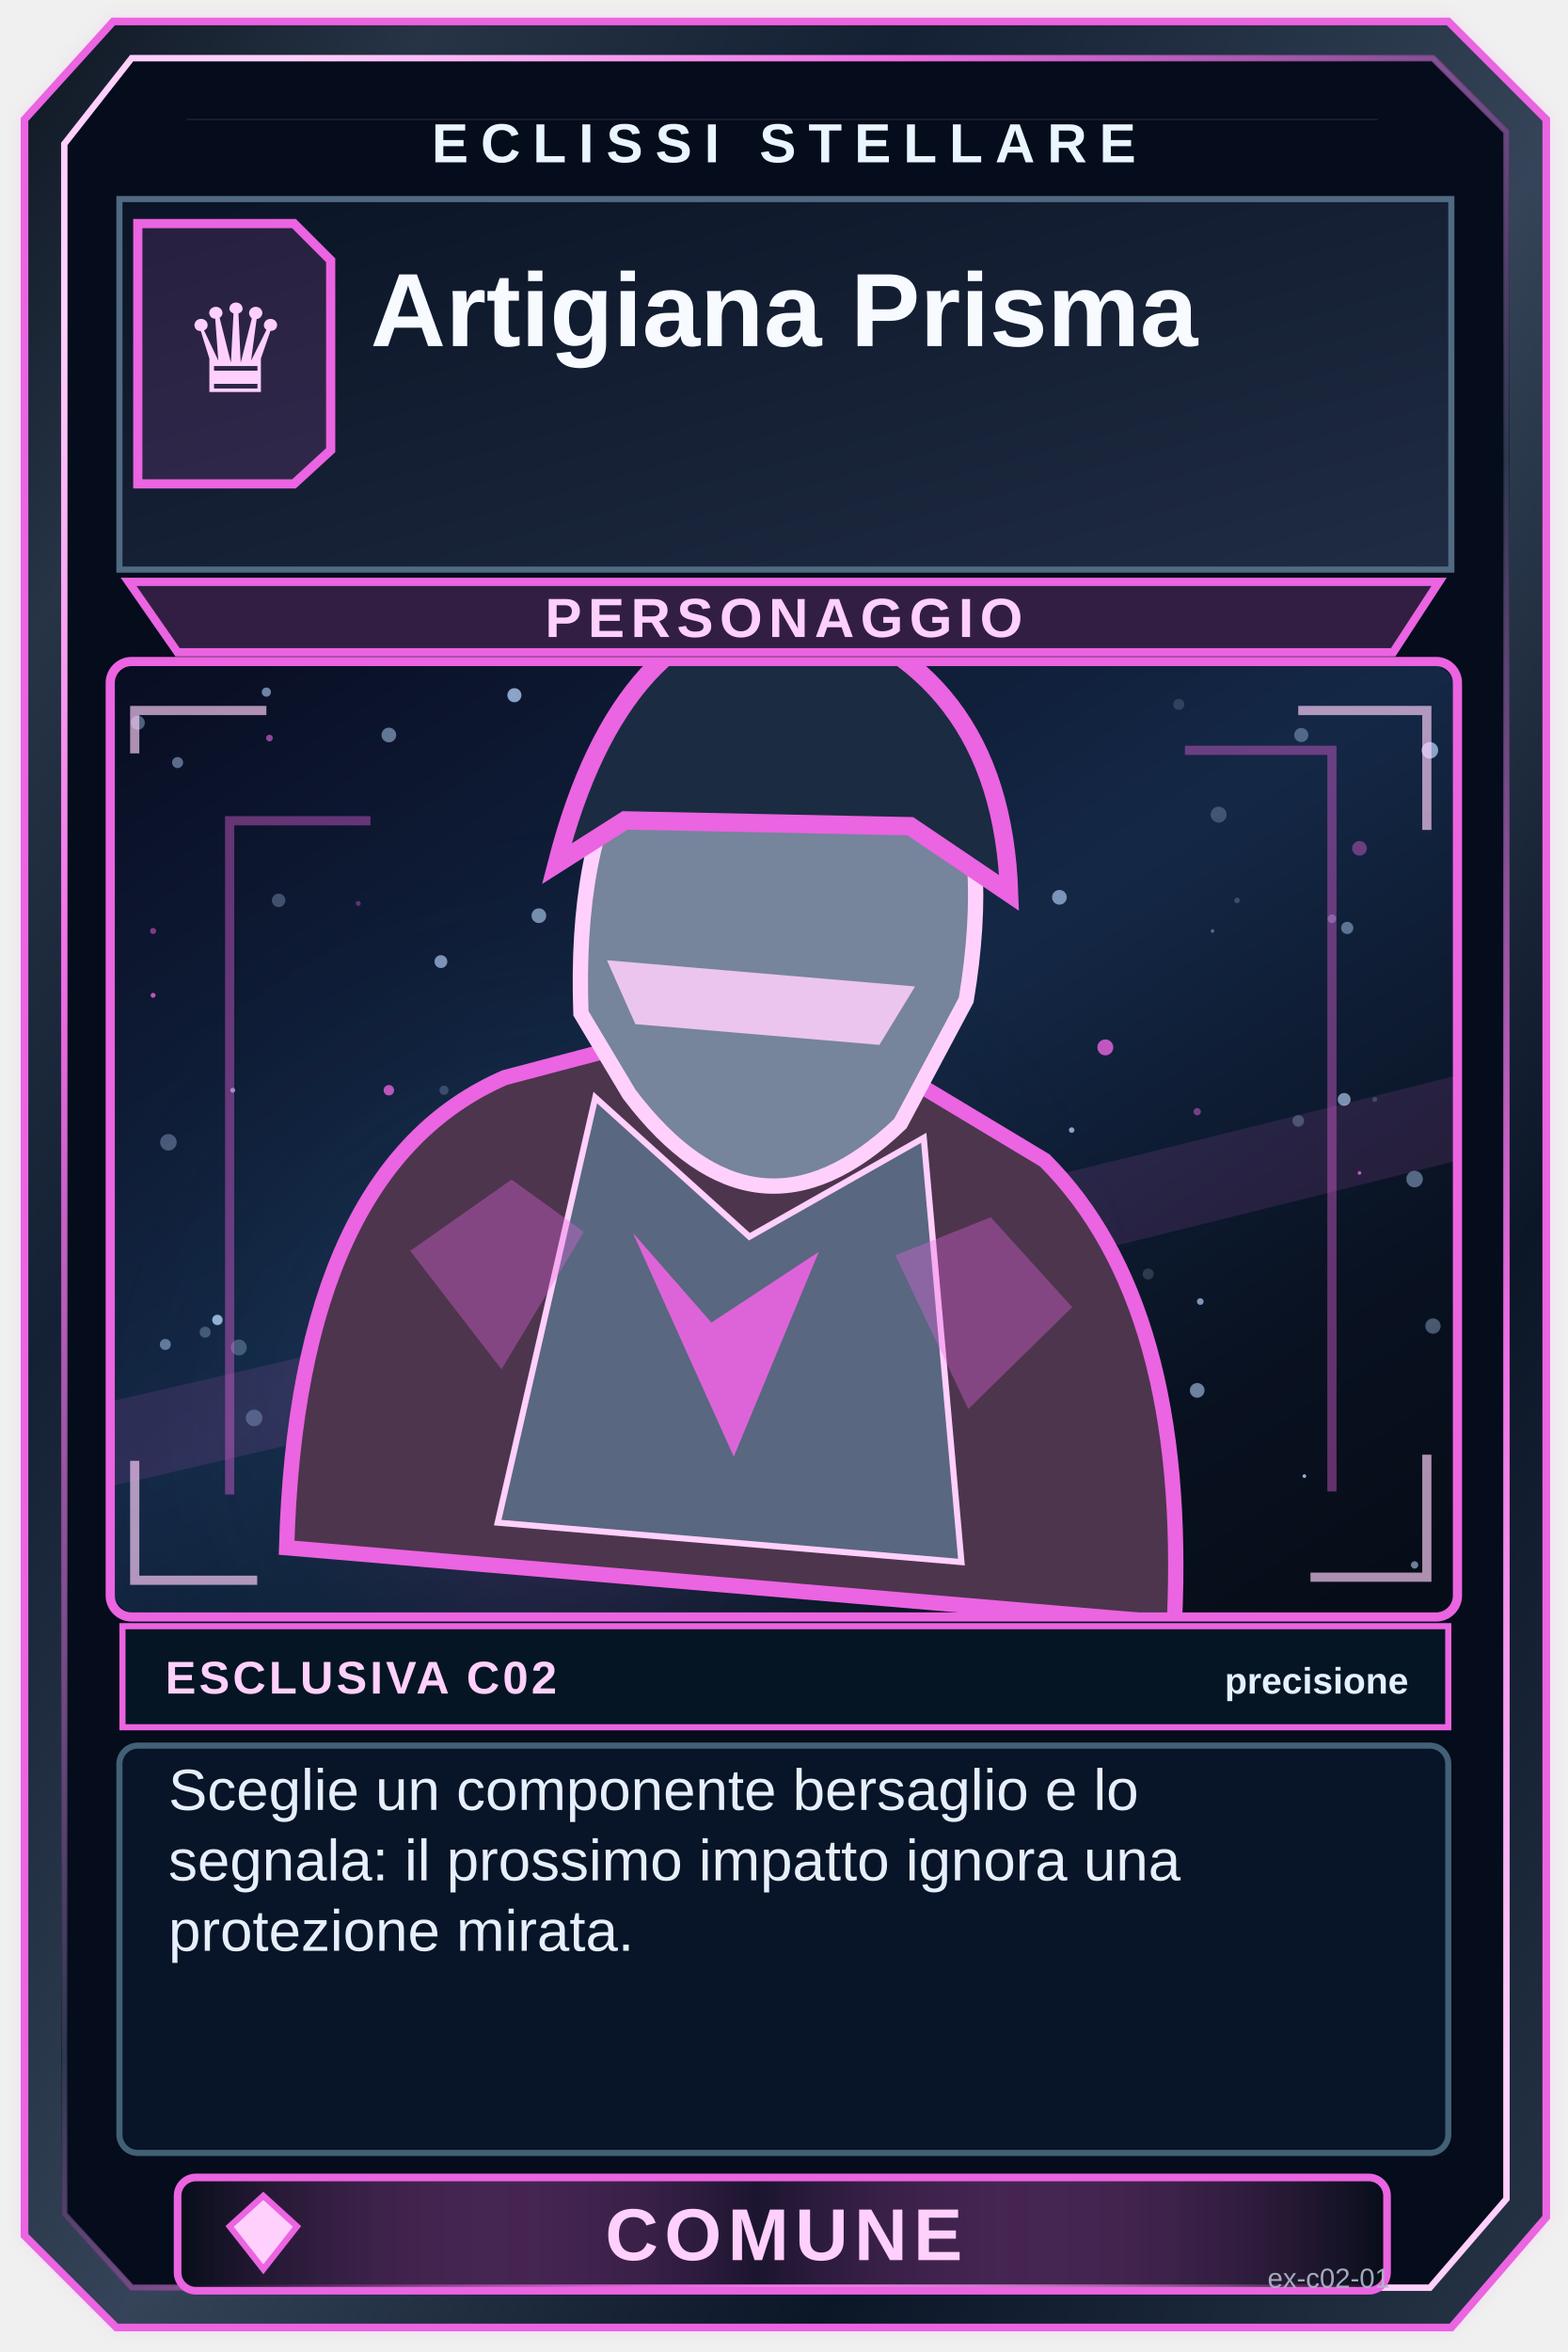
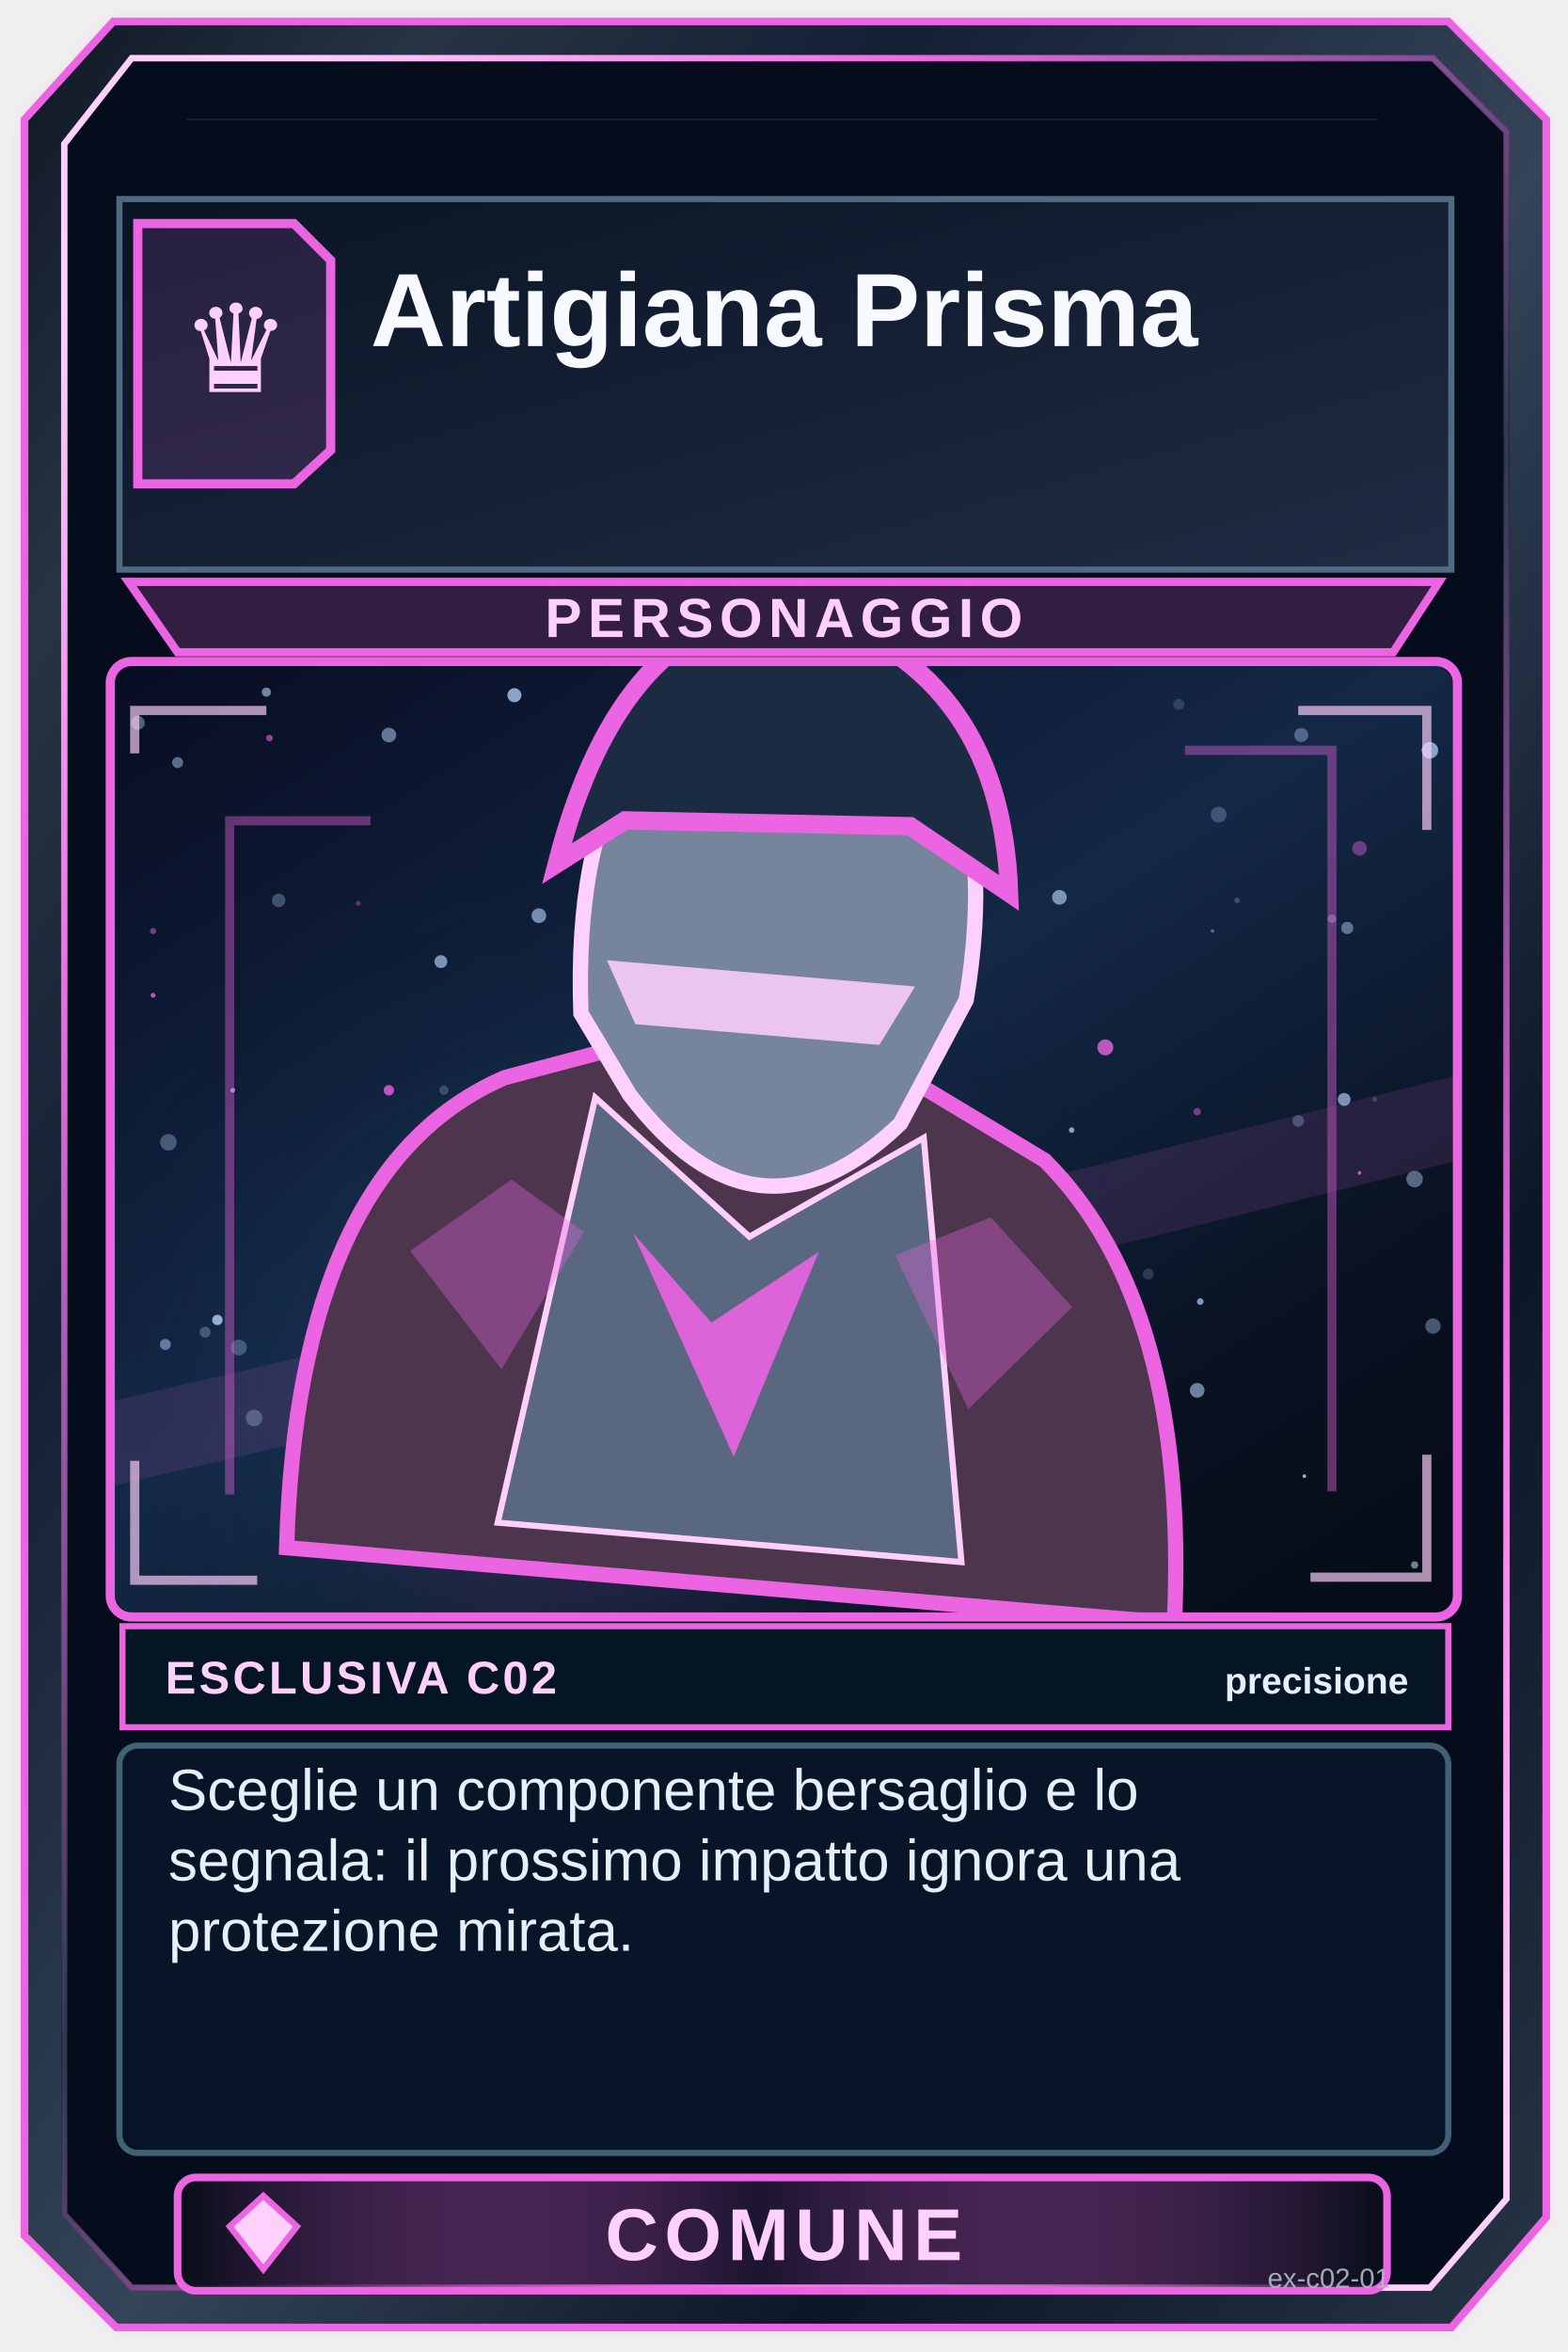
<svg xmlns="http://www.w3.org/2000/svg" width="512" height="768" viewBox="0 0 512 768" role="img" aria-label="Artigiana Prisma · PERSONAGGIO · COMUNE">
  <defs>
    <linearGradient id="metal" x1="0" y1="0" x2="1" y2="1">
      <stop stop-color="#101824" />
      <stop offset=".13" stop-color="#263446" />
      <stop offset=".29" stop-color="#142033" />
      <stop offset=".53" stop-color="#354458" />
      <stop offset=".76" stop-color="#0b1627" />
      <stop offset="1" stop-color="#263446" />
    </linearGradient>
    <linearGradient id="rim" x1=".15" y1="0" x2=".87" y2="1">
      <stop stop-color="#ffd0fb" />
      <stop offset=".2" stop-color="#eb64e1" />
      <stop offset=".52" stop-color="#19283c" />
      <stop offset=".78" stop-color="#eb64e1" />
      <stop offset="1" stop-color="#ffd0fb" />
    </linearGradient>
    <linearGradient id="spaceSky" x1="0" y1="0" x2=".9" y2="1">
      <stop stop-color="#080d22" />
      <stop offset=".49" stop-color="#142846" />
      <stop offset=".82" stop-color="#091222" />
      <stop offset="1" stop-color="#070d18" />
    </linearGradient>
    <radialGradient id="planet">
      <stop stop-color="#eb64e1" stop-opacity=".65" />
      <stop offset=".52" stop-color="#194761" stop-opacity=".42" />
      <stop offset="1" stop-color="#0a1529" stop-opacity=".05" />
    </radialGradient>
    <linearGradient id="titlePanel" x1="0" x2="1" y1="0" y2="1">
      <stop stop-color="#0a1426" />
      <stop offset="1" stop-color="#202c43" />
    </linearGradient>
    <linearGradient id="rarityShine" x1="0" y1="0" x2="1" y2="0">
      <stop stop-color="#070d19" />
      <stop offset=".48" stop-color="#eb64e1" stop-opacity="0.1" />
      <stop offset="1" stop-color="#070d19" />
    </linearGradient>
    <filter id="rimGlow" x="-30%" y="-30%" width="160%" height="160%">
      <feGaussianBlur stdDeviation="2.45" />
    </filter>
    <filter id="beamGlow" x="-70%" y="-70%" width="240%" height="240%">
      <feGaussianBlur stdDeviation="4" />
    </filter>
    <clipPath id="artClip">
      <rect x="37" y="217" width="438" height="310" rx="8" />
    </clipPath>
  </defs>
  <path d="M37 7H473L505 39V724L474 760H38L8 730V39Z" fill="#030712" stroke="#eb64e1" stroke-width="2.8" opacity="0.12" filter="url(#rimGlow)" />
  <path d="M37 7H473L505 39V724L474 760H38L8 730V39Z" fill="url(#metal)" stroke="#eb64e1" stroke-width="2.5" />
  <path d="M43 19H468L492 43V718L467 747H43L21 723V47Z" fill="#050c1b" stroke="url(#rim)" stroke-width="2.1" />
  <path d="M43 19H468L492 43V718L467 747H43L21 723V47Z" fill="none" stroke="#ffd0fb" stroke-width="1.35" opacity="0.1" />
  <path d="M61 39H450" stroke="#ffd0fb" stroke-width="0.5" opacity="0.1" />
  <path d="M32 85V51L52 29H135 M376 29H458L482 52V122 M32 648V715L50 735H128 M382 735H460L481 713V647" fill="none" stroke="#f7fcff" stroke-width="1" opacity="0" />
  <path d="M61 43H450" stroke="#fff" stroke-width="1" opacity="0" />
-   <text x="256" y="53" text-anchor="middle" fill="#e9f5ff" font-size="18" font-family="Arial, sans-serif" font-weight="700" letter-spacing="4">ECLISSI STELLARE</text>
  <path d="M39 65H474V186H39Z" fill="url(#titlePanel)" stroke="#506a82" stroke-width="2" />
  <path d="M45 73H96L108 85V147L96 158H45Z" fill="#eb64e1" fill-opacity=".13" stroke="#eb64e1" stroke-width="3" />
  <text x="77" y="128" text-anchor="middle" fill="#ffd0fb" font-family="Arial, sans-serif" font-size="40" font-weight="bold">♛</text>
  <text x="121" y="113" fill="#f7faff" font-family="Arial,sans-serif" font-size="34" font-weight="800">Artigiana Prisma</text>
  <path d="M42 190H470L455 213H58Z" fill="#eb64e1" fill-opacity=".20" stroke="#eb64e1" stroke-width="2.7" />
  <text x="256" y="208" text-anchor="middle" fill="#ffd0fb" font-family="Arial,sans-serif" font-size="18" font-weight="900" letter-spacing="2">PERSONAGGIO</text>
  <g clip-path="url(#artClip)">
    <rect x="37" y="217" width="438" height="310" fill="url(#spaceSky)" />
    <circle cx="186" cy="464" r="192" fill="url(#planet)" opacity=".34" />
    <path d="M12 477Q218 430 508 357" fill="none" stroke="#eb64e1" stroke-width="27" opacity=".12" />
    <circle cx="127" cy="356" r="1.7" fill="#eb64e1" opacity="0.78" />
    <circle cx="467" cy="245" r="2.7" fill="#b9d7ff" opacity="0.71" />
    <circle cx="144" cy="314" r="2.1" fill="#b9d7ff" opacity="0.64" />
    <circle cx="396" cy="304" r="0.6" fill="#b9d7ff" opacity="0.39" />
    <circle cx="168" cy="227" r="2.3" fill="#b9d7ff" opacity="0.73" />
    <circle cx="391" cy="454" r="2.4" fill="#b9d7ff" opacity="0.56" />
    <circle cx="254" cy="277" r="1.3" fill="#eb64e1" opacity="0.72" />
    <circle cx="132" cy="499" r="1.7" fill="#b9d7ff" opacity="0.19" />
    <circle cx="305" cy="408" r="2.1" fill="#b9d7ff" opacity="0.29" />
    <circle cx="91" cy="294" r="2.2" fill="#b9d7ff" opacity="0.30" />
    <circle cx="435" cy="300" r="1.4" fill="#b9d7ff" opacity="0.37" />
    <circle cx="242" cy="302" r="0.9" fill="#b9d7ff" opacity="0.21" />
    <circle cx="391" cy="363" r="1.2" fill="#eb64e1" opacity="0.47" />
    <circle cx="404" cy="294" r="0.9" fill="#b9d7ff" opacity="0.24" />
    <circle cx="176" cy="299" r="2.4" fill="#b9d7ff" opacity="0.60" />
    <circle cx="87" cy="226" r="1.5" fill="#b9d7ff" opacity="0.58" />
    <circle cx="168" cy="424" r="1.2" fill="#b9d7ff" opacity="0.65" />
    <circle cx="375" cy="416" r="1.8" fill="#b9d7ff" opacity="0.18" />
    <circle cx="304" cy="270" r="0.6" fill="#eb64e1" opacity="0.46" />
    <circle cx="192" cy="441" r="2.4" fill="#b9d7ff" opacity="0.24" />
    <circle cx="462" cy="511" r="1.2" fill="#b9d7ff" opacity="0.57" />
    <circle cx="168" cy="503" r="1.2" fill="#b9d7ff" opacity="0.64" />
    <circle cx="343" cy="456" r="2.7" fill="#b9d7ff" opacity="0.39" />
    <circle cx="449" cy="359" r="0.8" fill="#b9d7ff" opacity="0.21" />
    <circle cx="117" cy="295" r="0.8" fill="#eb64e1" opacity="0.36" />
    <circle cx="134" cy="440" r="1.4" fill="#b9d7ff" opacity="0.38" />
    <circle cx="145" cy="356" r="1.5" fill="#b9d7ff" opacity="0.23" />
    <circle cx="45" cy="236" r="2.3" fill="#b9d7ff" opacity="0.40" />
    <circle cx="184" cy="511" r="1.0" fill="#b9d7ff" opacity="0.59" />
    <circle cx="302" cy="318" r="1.5" fill="#b9d7ff" opacity="0.33" />
    <circle cx="232" cy="326" r="1.6" fill="#eb64e1" opacity="0.63" />
    <circle cx="366" cy="470" r="0.6" fill="#b9d7ff" opacity="0.29" />
    <circle cx="425" cy="240" r="2.3" fill="#b9d7ff" opacity="0.37" />
    <circle cx="299" cy="306" r="1.0" fill="#b9d7ff" opacity="0.32" />
    <circle cx="440" cy="303" r="2.0" fill="#b9d7ff" opacity="0.45" />
    <circle cx="222" cy="323" r="1.4" fill="#b9d7ff" opacity="0.28" />
    <circle cx="88" cy="241" r="1.1" fill="#eb64e1" opacity="0.60" />
    <circle cx="127" cy="240" r="2.4" fill="#b9d7ff" opacity="0.50" />
    <circle cx="262" cy="250" r="1.3" fill="#b9d7ff" opacity="0.73" />
    <circle cx="462" cy="385" r="2.7" fill="#b9d7ff" opacity="0.43" />
    <circle cx="385" cy="230" r="1.8" fill="#b9d7ff" opacity="0.17" />
    <circle cx="76" cy="356" r="0.8" fill="#b9d7ff" opacity="0.68" />
    <circle cx="50" cy="325" r="0.8" fill="#eb64e1" opacity="0.80" />
    <circle cx="54" cy="439" r="1.8" fill="#b9d7ff" opacity="0.48" />
    <circle cx="149" cy="485" r="1.6" fill="#b9d7ff" opacity="0.50" />
    <circle cx="223" cy="306" r="2.5" fill="#b9d7ff" opacity="0.40" />
    <circle cx="83" cy="463" r="2.7" fill="#b9d7ff" opacity="0.29" />
    <circle cx="271" cy="476" r="1.4" fill="#b9d7ff" opacity="0.57" />
    <circle cx="444" cy="277" r="2.4" fill="#eb64e1" opacity="0.41" />
    <circle cx="353" cy="468" r="1.1" fill="#b9d7ff" opacity="0.24" />
    <circle cx="58" cy="249" r="1.8" fill="#b9d7ff" opacity="0.46" />
    <circle cx="346" cy="293" r="2.4" fill="#b9d7ff" opacity="0.62" />
    <circle cx="218" cy="340" r="2.4" fill="#b9d7ff" opacity="0.70" />
    <circle cx="299" cy="379" r="0.6" fill="#b9d7ff" opacity="0.60" />
    <circle cx="289" cy="234" r="2.6" fill="#eb64e1" opacity="0.35" />
    <circle cx="377" cy="507" r="1.3" fill="#b9d7ff" opacity="0.35" />
    <circle cx="67" cy="435" r="1.8" fill="#b9d7ff" opacity="0.29" />
    <circle cx="296" cy="343" r="2.6" fill="#b9d7ff" opacity="0.39" />
    <circle cx="350" cy="369" r="0.9" fill="#b9d7ff" opacity="0.73" />
    <circle cx="392" cy="425" r="1.1" fill="#b9d7ff" opacity="0.66" />
    <circle cx="444" cy="383" r="0.6" fill="#eb64e1" opacity="0.81" />
    <circle cx="468" cy="433" r="2.5" fill="#b9d7ff" opacity="0.36" />
    <circle cx="276" cy="455" r="1.1" fill="#b9d7ff" opacity="0.21" />
    <circle cx="274" cy="499" r="1.5" fill="#b9d7ff" opacity="0.37" />
    <circle cx="302" cy="508" r="2.1" fill="#b9d7ff" opacity="0.79" />
    <circle cx="328" cy="372" r="1.4" fill="#b9d7ff" opacity="0.54" />
    <circle cx="50" cy="304" r="1.0" fill="#eb64e1" opacity="0.50" />
    <circle cx="103" cy="480" r="1.5" fill="#b9d7ff" opacity="0.23" />
    <circle cx="424" cy="366" r="1.9" fill="#b9d7ff" opacity="0.27" />
    <circle cx="398" cy="266" r="2.6" fill="#b9d7ff" opacity="0.26" />
    <circle cx="383" cy="477" r="1.3" fill="#b9d7ff" opacity="0.61" />
    <circle cx="78" cy="440" r="2.6" fill="#b9d7ff" opacity="0.29" />
    <circle cx="361" cy="342" r="2.6" fill="#eb64e1" opacity="0.80" />
    <circle cx="426" cy="482" r="0.6" fill="#b9d7ff" opacity="0.81" />
    <circle cx="71" cy="431" r="1.7" fill="#b9d7ff" opacity="0.77" />
    <circle cx="439" cy="359" r="2.1" fill="#b9d7ff" opacity="0.63" />
    <circle cx="55" cy="373" r="2.7" fill="#b9d7ff" opacity="0.33" />
    <circle cx="161" cy="367" r="2.6" fill="#b9d7ff" opacity="0.25" />
    <g transform="translate(247 401) rotate(4.86)">
      <path d="M-144 117Q-151 -7 -86 -42L-44 -57L37 -57L92 -30Q143 13 147 117Z" fill="#4d354e" stroke="#eb64e1" stroke-width="5" />
      <path d="M-76 103L-56 -38L-2 3L52 -34L76 103Z" fill="#596780" stroke="#ffd0fb" stroke-width="2" />
      <path d="M-40 5L-12 32L21 6L-1 75Z" fill="#eb64e1" opacity=".9" />
      <path d="M-63 -65Q-76 -172 -2 -189Q70 -180 62 -80L44 -38Q1 11 -45 -40Z" fill="#76849c" stroke="#ffd0fb" stroke-width="5" />
      <path d="M-75 -113Q-61 -196 -6 -203Q64 -191 73 -116L39 -135L-54 -129Z" fill="#1b2b42" stroke="#eb64e1" stroke-width="6" />
      <path d="M-56 -83L45 -83L35 -63L-45 -63Z" fill="#ffd0fb" opacity=".85" />
      <path d="M-81 -9L-112 17L-79 53L-56 6Z M76 -10L105 17L74 53L46 5Z" fill="#eb64e1" opacity=".35" />
    </g>
    <path d="M75 488L75 268L121 268 M387 245H435V487" stroke="#eb64e1" stroke-width="3" fill="none" opacity=".4" />
    <path d="M44 246V232H87 M424 232h42v39 M44 477v39h40 M428 515h38v-40" stroke="#ffd0fb" stroke-width="3" fill="none" opacity=".67" />
  </g>
  <rect x="36" y="216" width="440" height="312" rx="7" fill="none" stroke="#eb64e1" stroke-width="3" />
  <path d="M40 531H473V564H40Z" fill="#051524" stroke="#eb64e1" stroke-width="2" />
  <text x="54" y="553" fill="#ffd0fb" font-family="Arial,sans-serif" font-size="15" font-weight="bold" letter-spacing="1">ESCLUSIVA C02</text>
  <text x="460" y="553" text-anchor="end" fill="#e4f0ff" font-family="Arial,sans-serif" font-size="12" font-weight="bold">precisione</text>
  <rect x="39" y="570" width="434" height="133" rx="6" fill="#081427" stroke="#426076" stroke-width="2" />
  <text x="55" y="591" fill="#e6effb" font-size="19" font-family="Arial,sans-serif">Sceglie un componente bersaglio e lo</text>
  <text x="55" y="614" fill="#e6effb" font-size="19" font-family="Arial,sans-serif">segnala: il prossimo impatto ignora una</text>
  <text x="55" y="637" fill="#e6effb" font-size="19" font-family="Arial,sans-serif">protezione mirata.</text>
  <rect x="58" y="711" width="395" height="37" rx="6" fill="url(#rarityShine)" stroke="#eb64e1" stroke-width="2.5" />
  <path d="M75 727l11 -10l11 10l-11 14Z" fill="#ffd0fb" stroke="#eb64e1" stroke-width="2" />
  <text x="256" y="738" fill="#ffd0fb" text-anchor="middle" font-family="Arial,sans-serif" font-size="24" font-weight="900" letter-spacing="2">COMUNE</text>
  <text x="454" y="747" fill="#afbac9" font-family="Arial,sans-serif" font-size="9" text-anchor="end" opacity=".9">ex-c02-01</text>
</svg>
